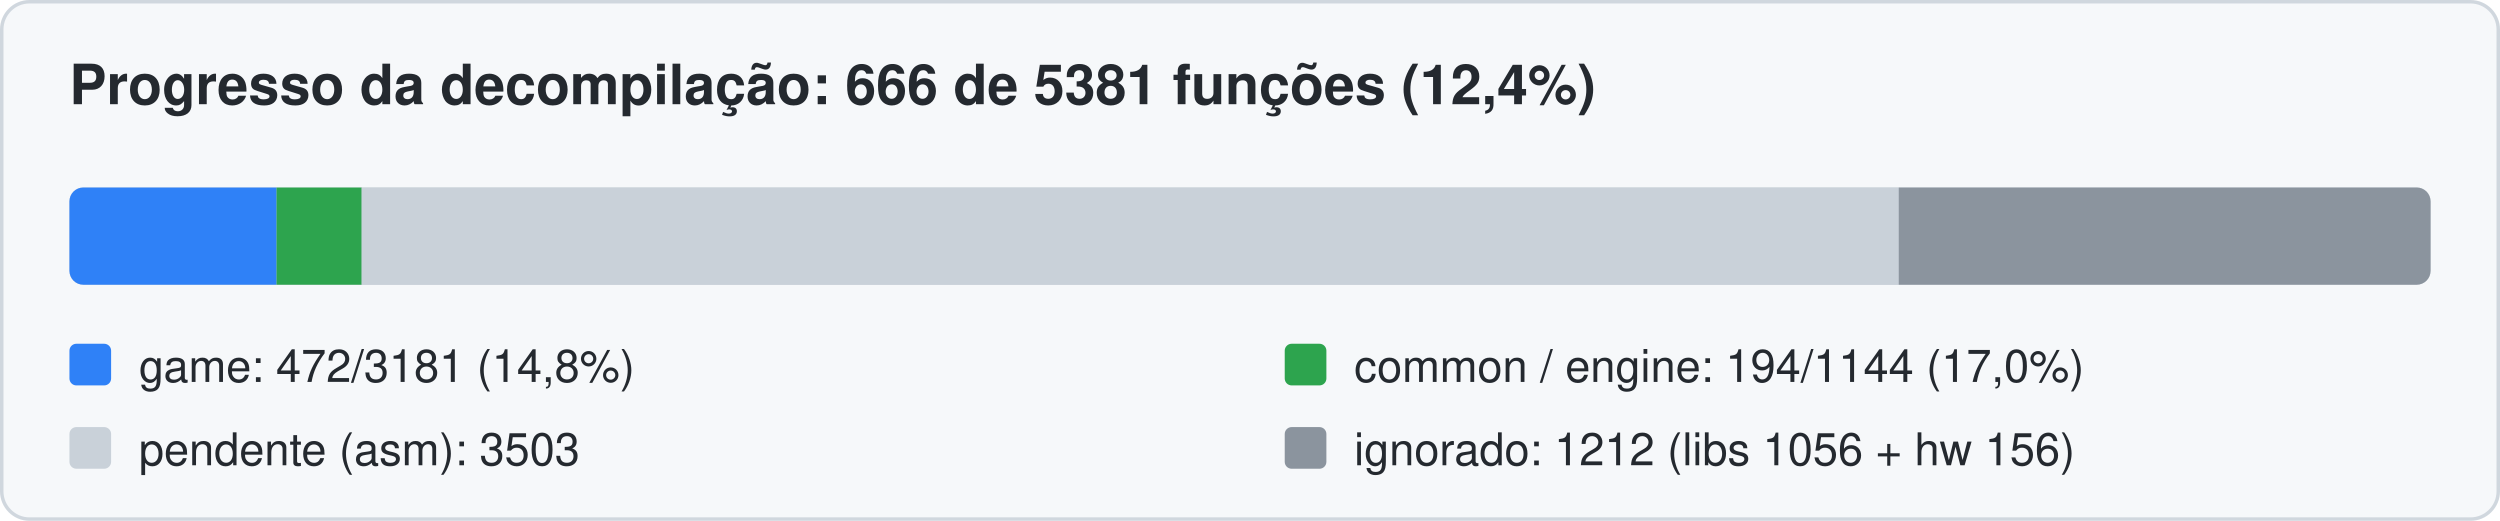
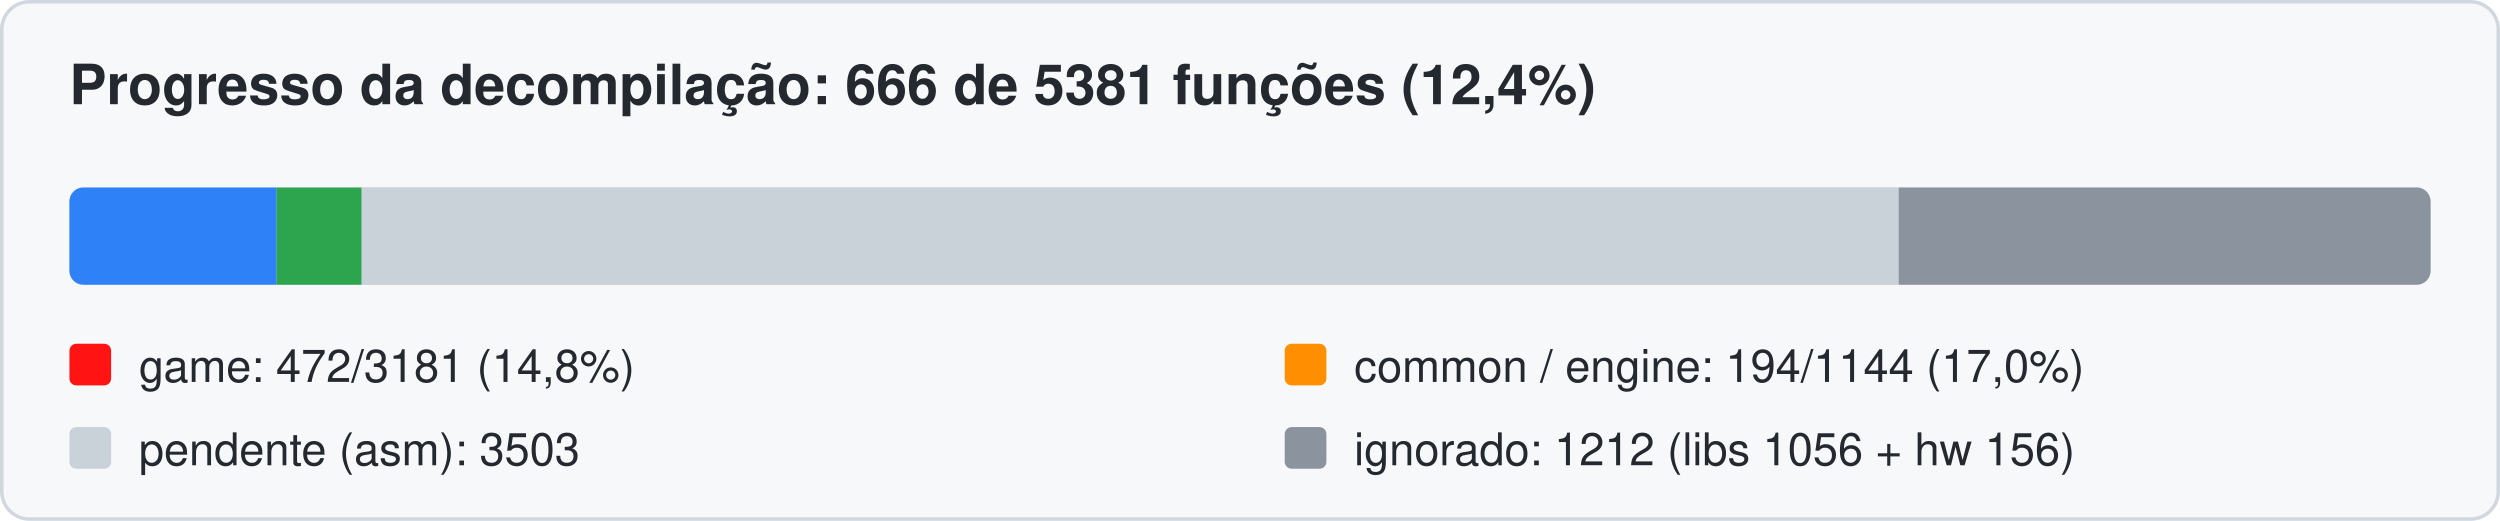
<svg xmlns="http://www.w3.org/2000/svg" width="720" height="150" viewBox="0 0 720 150" role="img" aria-label="War of the Monsters: 666 de 5381 funcoes decompiladas (12,4%), 1212 ignoradas">
  <rect x="0.5" y="0.5" width="719" height="149" rx="8" fill="#f6f8fa" stroke="#d0d7de" />
  <g font-family="-apple-system, 'Segoe UI', Helvetica, Arial, sans-serif">
    <text x="20" y="30" font-size="16" font-weight="600" fill="#24292f">Progresso da decompilação: 666 de 5381 funções (12,4%)</text>
    <rect x="20" y="54" width="680" height="28" rx="4" fill="#c9d1d9" />
    <clipPath id="r">
      <rect x="20" y="54" width="680" height="28" rx="4" />
    </clipPath>
    <g clip-path="url(#r)">
      <rect x="20.00" y="54" width="59.65" height="28" fill="#2f81f7" />
      <rect x="79.65" y="54" width="24.52" height="28" fill="#2da44e" />
      <rect x="104.16" y="54" width="442.68" height="28" fill="#c9d1d9" />
      <rect x="546.84" y="54" width="153.16" height="28" fill="#8b949e" />
    </g>
-     <rect x="20" y="99" width="12" height="12" rx="2" fill="#2f81f7" />
+     <rect x="20" y="99" width="12" height="12" rx="2" fill="#ff1413" />
    <text x="40" y="110" font-size="13" fill="#24292f">game: 472/3181 (14,8%)</text>
-     <rect x="370" y="99" width="12" height="12" rx="2" fill="#2da44e" />
+     <rect x="370" y="99" width="12" height="12" rx="2" fill="#ff8e00" />
    <text x="390" y="110" font-size="13" fill="#24292f">common / engine: 194/1144 (17,0%)</text>
    <rect x="20" y="123" width="12" height="12" rx="2" fill="#c9d1d9" />
    <text x="40" y="134" font-size="13" fill="#24292f">pendente (asm): 3503</text>
    <rect x="370" y="123" width="12" height="12" rx="2" fill="#8b949e" />
    <text x="390" y="134" font-size="13" fill="#24292f">ignorado: 1212 (libs 1056 + hw 156)</text>
  </g>
</svg>
